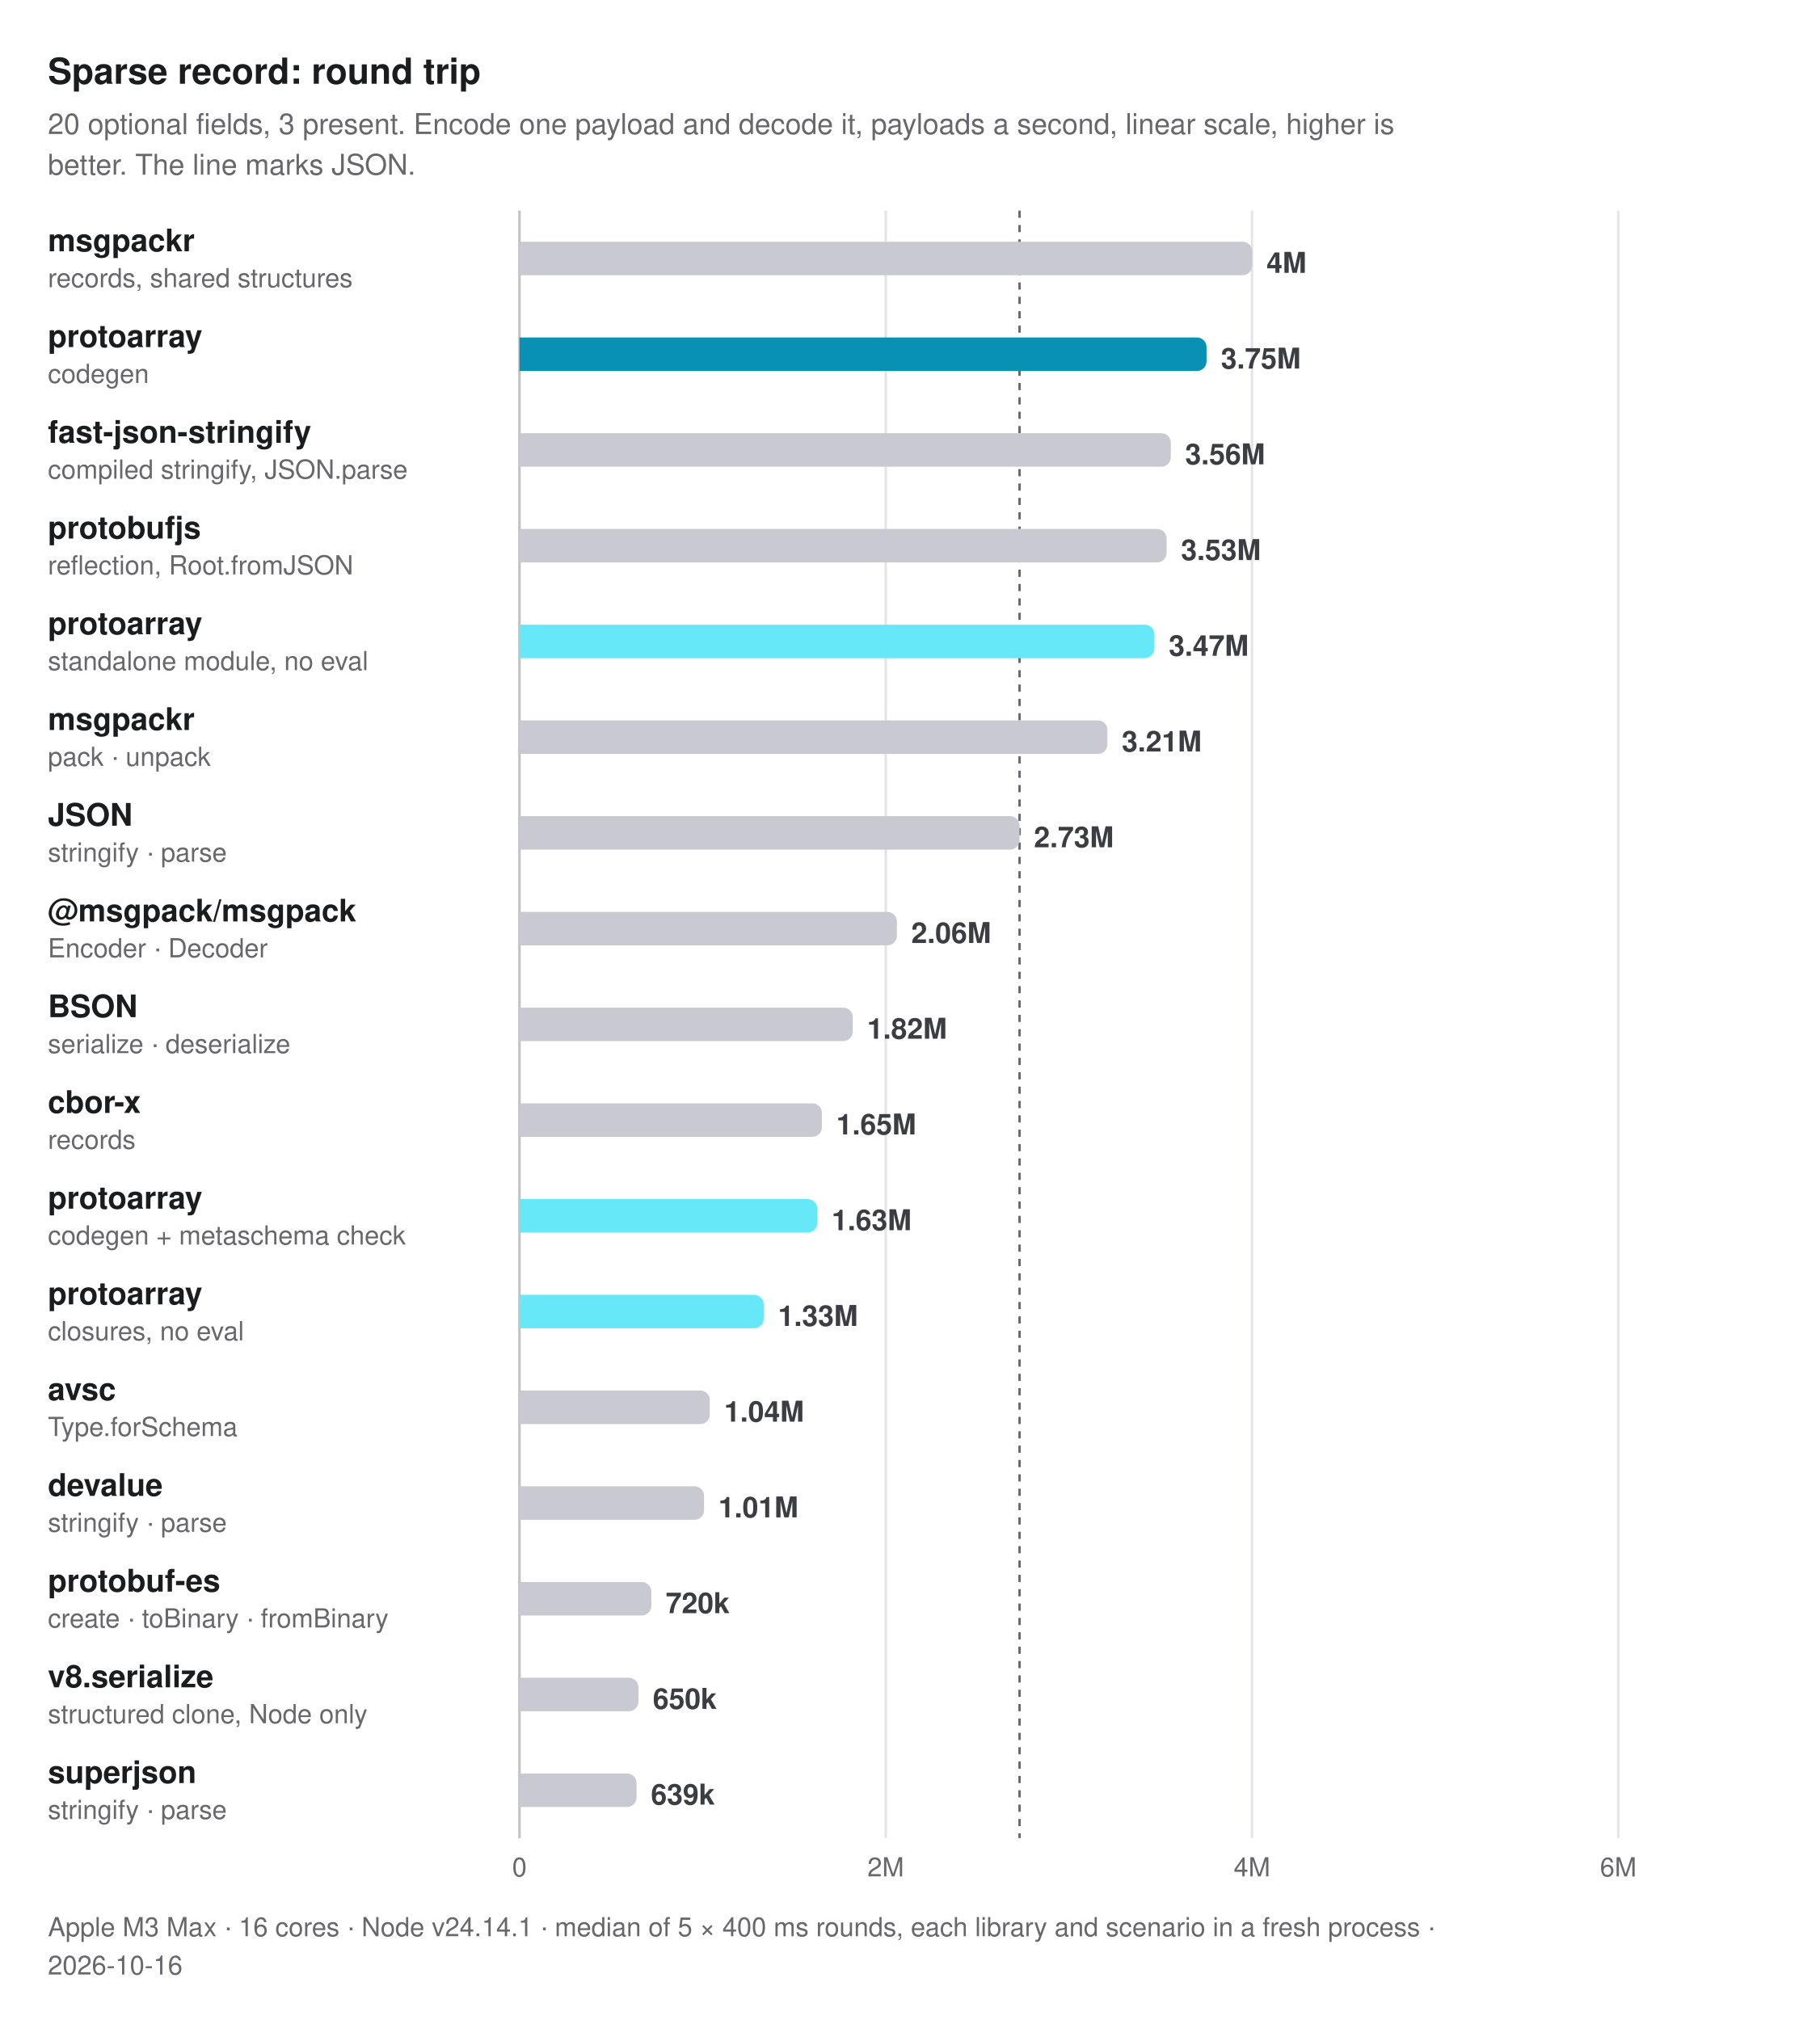
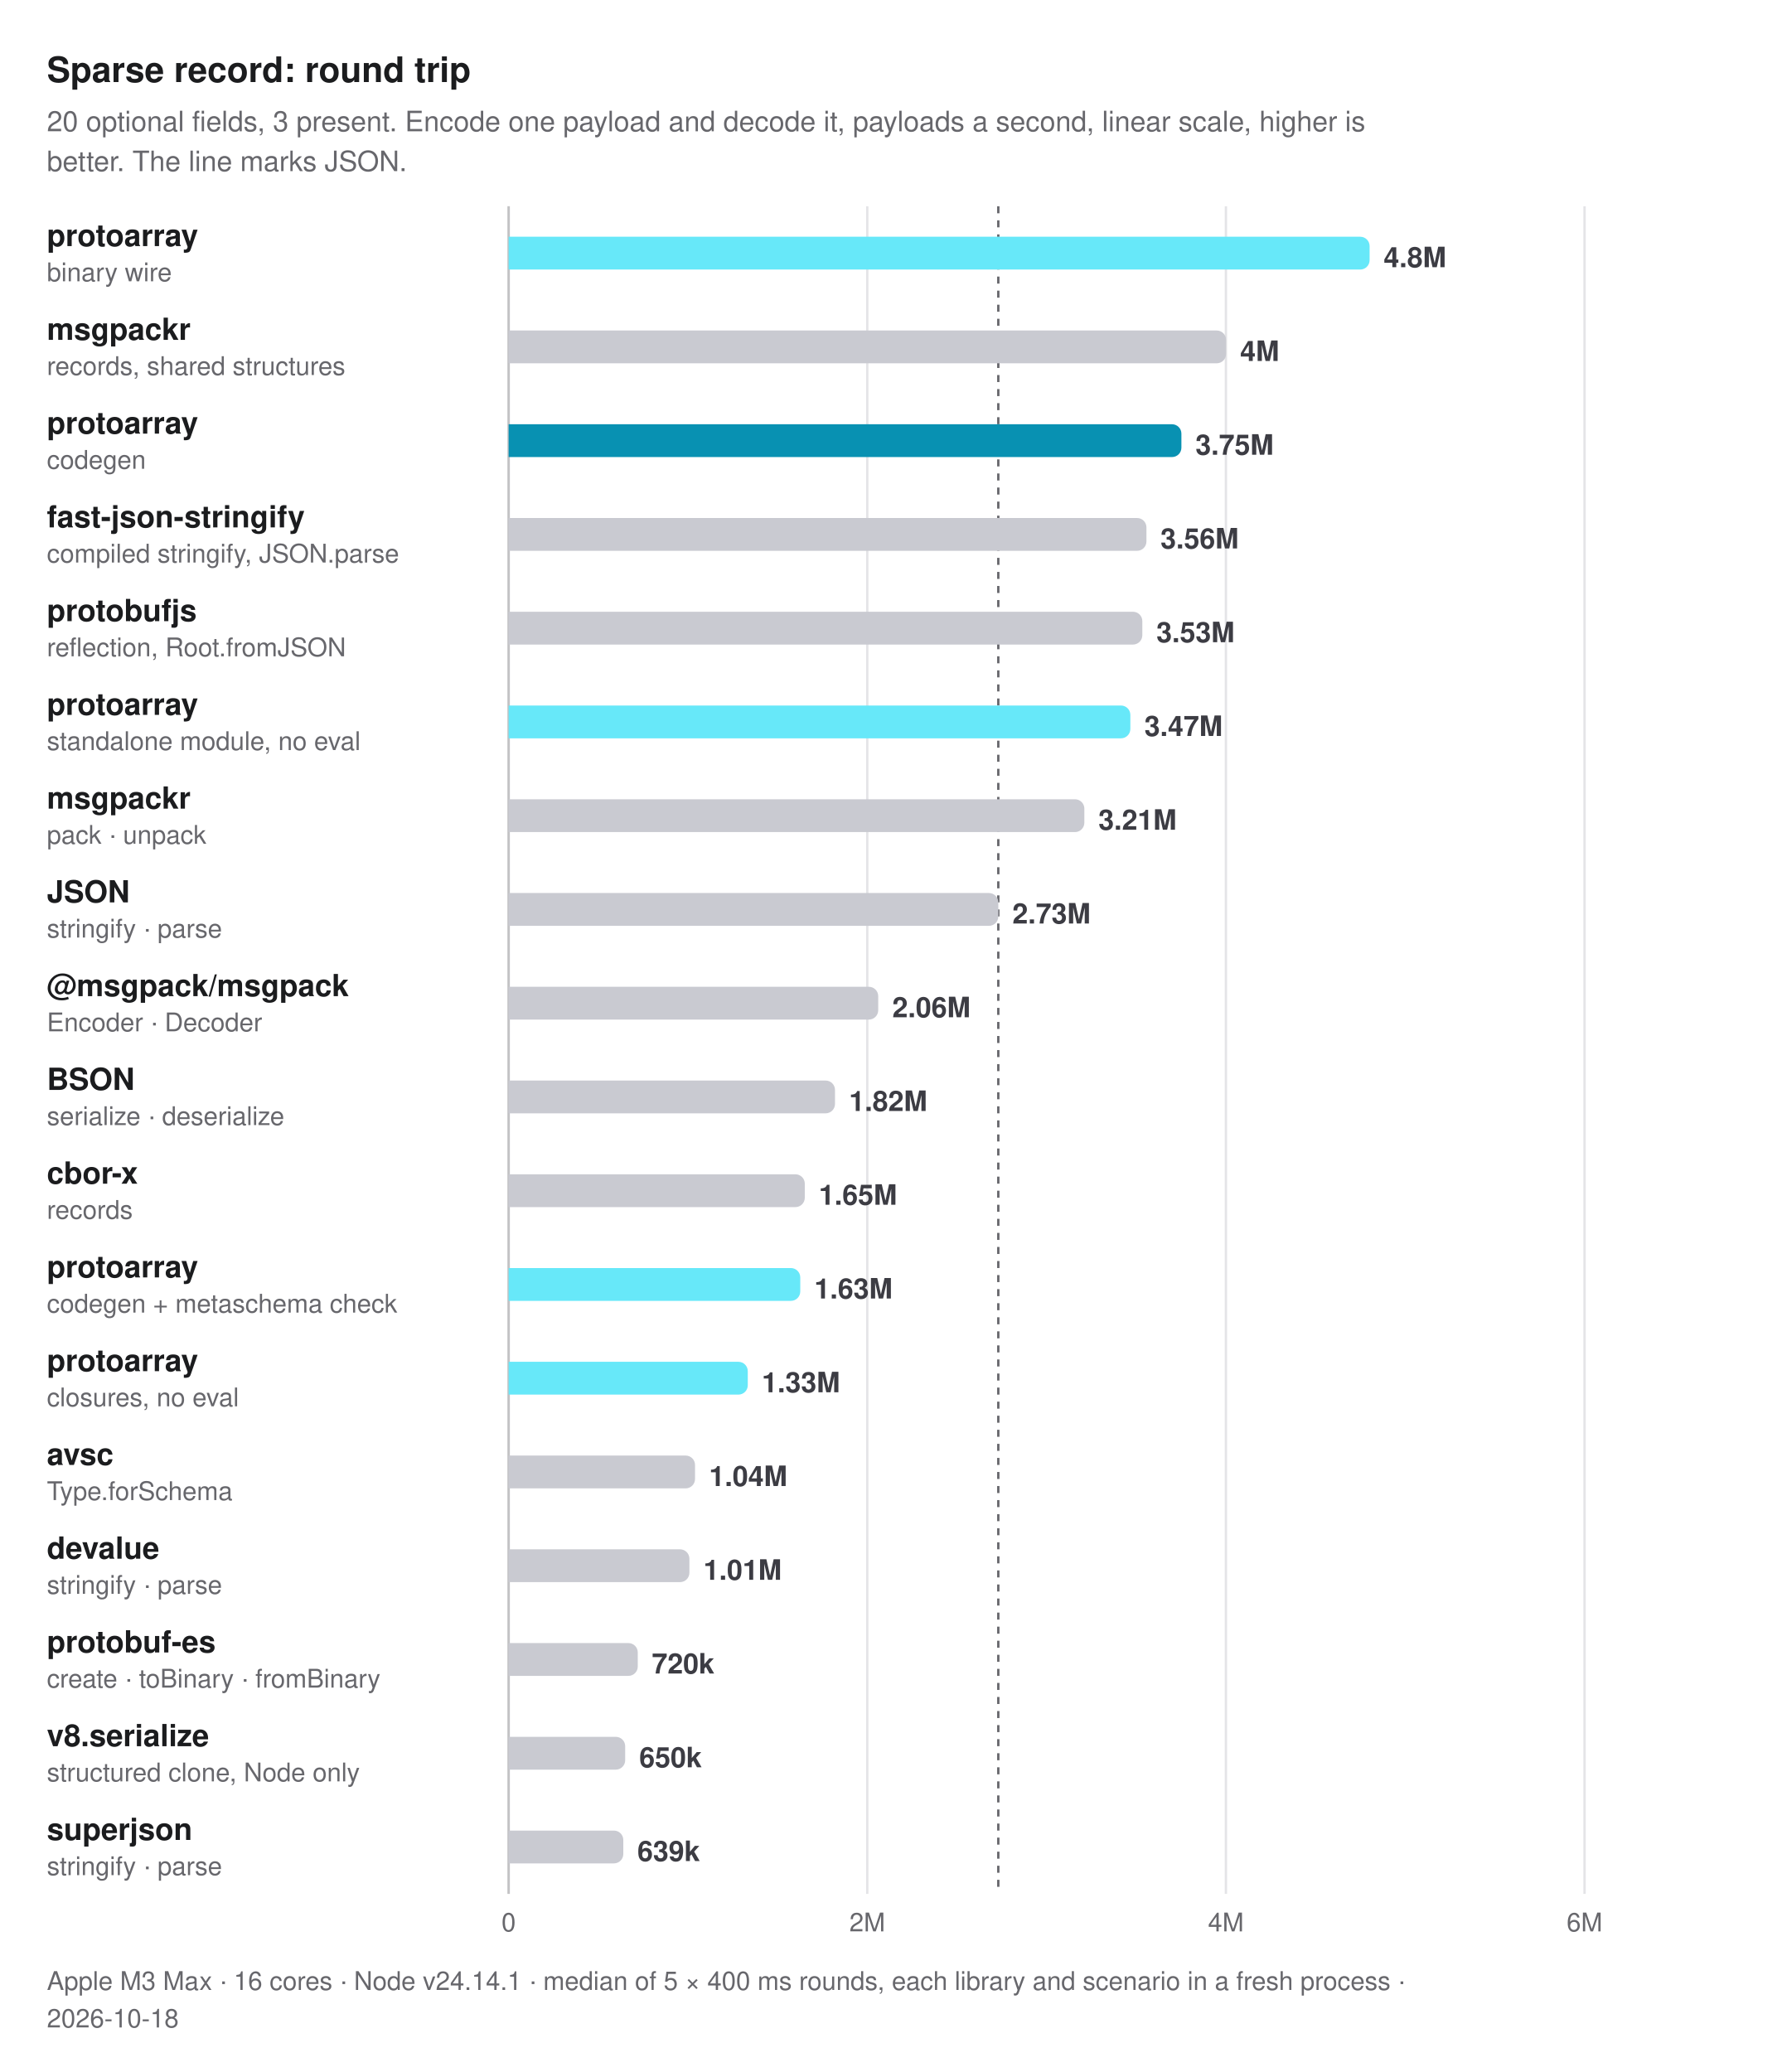
- <svg xmlns="http://www.w3.org/2000/svg" width="760" height="844" viewBox="0 0 760 844" role="img" aria-label="Sparse record: round trip. 20 optional fields, 3 present. Encode one payload and decode it, payloads a second, linear scale, higher is better. The line marks JSON.">
+ <svg xmlns="http://www.w3.org/2000/svg" width="760" height="884" viewBox="0 0 760 884" role="img" aria-label="Sparse record: round trip. 20 optional fields, 3 present. Encode one payload and decode it, payloads a second, linear scale, higher is better. The line marks JSON.">
  <style>
  text { font-family: -apple-system, BlinkMacSystemFont, "Segoe UI", Helvetica, Arial, sans-serif; }
  .title { font-size: 15px; font-weight: 700; fill: #1b1c1e; }
  .subtitle, .caption { font-size: 12px; fill: #67676c; }
  .caption { font-size: 11px; }
  .group { font-size: 11px; font-weight: 600; letter-spacing: 0.06em; fill: #67676c; }
  .label { font-size: 13px; font-weight: 600; fill: #1b1c1e; }
  .label.primary, .label.secondary { font-weight: 700; }
  .sublabel { font-size: 11px; fill: #67676c; }
  .value { font-size: 12px; font-weight: 600; fill: #3c3c43; font-variant-numeric: tabular-nums; }
  .value.small { font-size: 10px; }
  .legend { font-size: 11px; fill: #3c3c43; }
  .tick { font-size: 11px; fill: #67676c; font-variant-numeric: tabular-nums; }
  .grid { stroke: #e4e4e7; stroke-width: 1; }
  .axis { stroke: #c2c2c4; stroke-width: 1; }
  .ref { stroke: #67676c; stroke-width: 1; stroke-dasharray: 3 3; }
  .bar { fill: #c9cad1; }
  .bar.primary { fill: #0891b2; }
  .bar.secondary { fill: #67e8f9; }
  @media (prefers-color-scheme: dark) {
    .title, .label { fill: #dfdfd6; }
    .subtitle, .caption, .group, .sublabel, .tick { fill: #98989f; }
    .value, .legend { fill: #c2c2c4; }
    .grid { stroke: #2e2e32; }
    .axis { stroke: #48484c; }
    .ref { stroke: #98989f; }
    .bar { fill: #4a4b53; }
    .bar.primary { fill: #22d3ee; }
    .bar.secondary { fill: #0e7490; }
  }
</style>
  <text class="title" x="20" y="35">Sparse record: round trip</text>
  <text class="subtitle" x="20" y="56">20 optional fields, 3 present. Encode one payload and decode it, payloads a second, linear scale, higher is</text>
  <text class="subtitle" x="20" y="73">better. The line marks JSON.</text>
-   <line class="grid" x1="217" y1="88" x2="217" y2="768" />
-   <text class="tick" x="217" y="784" text-anchor="middle">0</text>
-   <line class="grid" x1="370" y1="88" x2="370" y2="768" />
-   <text class="tick" x="370" y="784" text-anchor="middle">2M</text>
-   <line class="grid" x1="523" y1="88" x2="523" y2="768" />
-   <text class="tick" x="523" y="784" text-anchor="middle">4M</text>
-   <line class="grid" x1="676" y1="88" x2="676" y2="768" />
-   <text class="tick" x="676" y="784" text-anchor="middle">6M</text>
-   <line class="axis" x1="217" y1="88" x2="217" y2="768" />
-   <line class="ref" x1="425.898" y1="88" x2="425.898" y2="768" />
+   <line class="grid" x1="217" y1="88" x2="217" y2="808" />
+   <text class="tick" x="217" y="824" text-anchor="middle">0</text>
+   <line class="grid" x1="370" y1="88" x2="370" y2="808" />
+   <text class="tick" x="370" y="824" text-anchor="middle">2M</text>
+   <line class="grid" x1="523" y1="88" x2="523" y2="808" />
+   <text class="tick" x="523" y="824" text-anchor="middle">4M</text>
+   <line class="grid" x1="676" y1="88" x2="676" y2="808" />
+   <text class="tick" x="676" y="824" text-anchor="middle">6M</text>
+   <line class="axis" x1="217" y1="88" x2="217" y2="808" />
+   <line class="ref" x1="425.898" y1="88" x2="425.898" y2="808" />
  <g>
-     <text class="label" x="20" y="105">msgpackr</text>
-     <text class="sublabel" x="20" y="120">records, shared structures</text>
-     <path class="bar" d="M217,101H519.073A4,4 0 0 1 523.073,105V111A4,4 0 0 1 519.073,115H217Z" />
-     <text class="value" x="529.073" y="114">4M</text>
+     <text class="label secondary" x="20" y="105">protoarray</text>
+     <text class="sublabel" x="20" y="120">binary wire</text>
+     <path class="bar secondary" d="M217,101H580.305A4,4 0 0 1 584.305,105V111A4,4 0 0 1 580.305,115H217Z" />
+     <text class="value" x="590.305" y="114">4.8M</text>
  </g>
  <g>
-     <text class="label primary" x="20" y="145">protoarray</text>
-     <text class="sublabel" x="20" y="160">codegen</text>
-     <path class="bar primary" d="M217,141H500.011A4,4 0 0 1 504.011,145V151A4,4 0 0 1 500.011,155H217Z" />
-     <text class="value" x="510.011" y="154">3.75M</text>
+     <text class="label" x="20" y="145">msgpackr</text>
+     <text class="sublabel" x="20" y="160">records, shared structures</text>
+     <path class="bar" d="M217,141H519.073A4,4 0 0 1 523.073,145V151A4,4 0 0 1 519.073,155H217Z" />
+     <text class="value" x="529.073" y="154">4M</text>
  </g>
  <g>
-     <text class="label" x="20" y="185">fast-json-stringify</text>
-     <text class="sublabel" x="20" y="200">compiled stringify, JSON.parse</text>
-     <path class="bar" d="M217,181H485.095A4,4 0 0 1 489.095,185V191A4,4 0 0 1 485.095,195H217Z" />
-     <text class="value" x="495.095" y="194">3.56M</text>
+     <text class="label primary" x="20" y="185">protoarray</text>
+     <text class="sublabel" x="20" y="200">codegen</text>
+     <path class="bar primary" d="M217,181H500.011A4,4 0 0 1 504.011,185V191A4,4 0 0 1 500.011,195H217Z" />
+     <text class="value" x="510.011" y="194">3.75M</text>
  </g>
  <g>
-     <text class="label" x="20" y="225">protobufjs</text>
-     <text class="sublabel" x="20" y="240">reflection, Root.fromJSON</text>
-     <path class="bar" d="M217,221H483.344A4,4 0 0 1 487.344,225V231A4,4 0 0 1 483.344,235H217Z" />
-     <text class="value" x="493.344" y="234">3.53M</text>
+     <text class="label" x="20" y="225">fast-json-stringify</text>
+     <text class="sublabel" x="20" y="240">compiled stringify, JSON.parse</text>
+     <path class="bar" d="M217,221H485.095A4,4 0 0 1 489.095,225V231A4,4 0 0 1 485.095,235H217Z" />
+     <text class="value" x="495.095" y="234">3.56M</text>
  </g>
  <g>
-     <text class="label secondary" x="20" y="265">protoarray</text>
-     <text class="sublabel" x="20" y="280">standalone module, no eval</text>
-     <path class="bar secondary" d="M217,261H478.235A4,4 0 0 1 482.235,265V271A4,4 0 0 1 478.235,275H217Z" />
-     <text class="value" x="488.235" y="274">3.47M</text>
+     <text class="label" x="20" y="265">protobufjs</text>
+     <text class="sublabel" x="20" y="280">reflection, Root.fromJSON</text>
+     <path class="bar" d="M217,261H483.344A4,4 0 0 1 487.344,265V271A4,4 0 0 1 483.344,275H217Z" />
+     <text class="value" x="493.344" y="274">3.53M</text>
  </g>
  <g>
-     <text class="label" x="20" y="305">msgpackr</text>
-     <text class="sublabel" x="20" y="320">pack · unpack</text>
-     <path class="bar" d="M217,301H458.609A4,4 0 0 1 462.609,305V311A4,4 0 0 1 458.609,315H217Z" />
-     <text class="value" x="468.609" y="314">3.21M</text>
+     <text class="label secondary" x="20" y="305">protoarray</text>
+     <text class="sublabel" x="20" y="320">standalone module, no eval</text>
+     <path class="bar secondary" d="M217,301H478.235A4,4 0 0 1 482.235,305V311A4,4 0 0 1 478.235,315H217Z" />
+     <text class="value" x="488.235" y="314">3.47M</text>
  </g>
  <g>
-     <text class="label" x="20" y="345">JSON</text>
-     <text class="sublabel" x="20" y="360">stringify · parse</text>
-     <path class="bar" d="M217,341H421.898A4,4 0 0 1 425.898,345V351A4,4 0 0 1 421.898,355H217Z" />
-     <text class="value" x="431.898" y="354">2.73M</text>
+     <text class="label" x="20" y="345">msgpackr</text>
+     <text class="sublabel" x="20" y="360">pack · unpack</text>
+     <path class="bar" d="M217,341H458.609A4,4 0 0 1 462.609,345V351A4,4 0 0 1 458.609,355H217Z" />
+     <text class="value" x="468.609" y="354">3.21M</text>
  </g>
  <g>
-     <text class="label" x="20" y="385">@msgpack/msgpack</text>
-     <text class="sublabel" x="20" y="400">Encoder · Decoder</text>
-     <path class="bar" d="M217,381H370.668A4,4 0 0 1 374.668,385V391A4,4 0 0 1 370.668,395H217Z" />
-     <text class="value" x="380.668" y="394">2.06M</text>
+     <text class="label" x="20" y="385">JSON</text>
+     <text class="sublabel" x="20" y="400">stringify · parse</text>
+     <path class="bar" d="M217,381H421.898A4,4 0 0 1 425.898,385V391A4,4 0 0 1 421.898,395H217Z" />
+     <text class="value" x="431.898" y="394">2.73M</text>
  </g>
  <g>
-     <text class="label" x="20" y="425">BSON</text>
-     <text class="sublabel" x="20" y="440">serialize · deserialize</text>
-     <path class="bar" d="M217,421H352.226A4,4 0 0 1 356.226,425V431A4,4 0 0 1 352.226,435H217Z" />
-     <text class="value" x="362.226" y="434">1.82M</text>
+     <text class="label" x="20" y="425">@msgpack/msgpack</text>
+     <text class="sublabel" x="20" y="440">Encoder · Decoder</text>
+     <path class="bar" d="M217,421H370.668A4,4 0 0 1 374.668,425V431A4,4 0 0 1 370.668,435H217Z" />
+     <text class="value" x="380.668" y="434">2.06M</text>
  </g>
  <g>
-     <text class="label" x="20" y="465">cbor-x</text>
-     <text class="sublabel" x="20" y="480">records</text>
-     <path class="bar" d="M217,461H339.342A4,4 0 0 1 343.342,465V471A4,4 0 0 1 339.342,475H217Z" />
-     <text class="value" x="349.342" y="474">1.65M</text>
+     <text class="label" x="20" y="465">BSON</text>
+     <text class="sublabel" x="20" y="480">serialize · deserialize</text>
+     <path class="bar" d="M217,461H352.226A4,4 0 0 1 356.226,465V471A4,4 0 0 1 352.226,475H217Z" />
+     <text class="value" x="362.226" y="474">1.82M</text>
  </g>
  <g>
-     <text class="label secondary" x="20" y="505">protoarray</text>
-     <text class="sublabel" x="20" y="520">codegen + metaschema check</text>
-     <path class="bar secondary" d="M217,501H337.411A4,4 0 0 1 341.411,505V511A4,4 0 0 1 337.411,515H217Z" />
-     <text class="value" x="347.411" y="514">1.63M</text>
+     <text class="label" x="20" y="505">cbor-x</text>
+     <text class="sublabel" x="20" y="520">records</text>
+     <path class="bar" d="M217,501H339.342A4,4 0 0 1 343.342,505V511A4,4 0 0 1 339.342,515H217Z" />
+     <text class="value" x="349.342" y="514">1.65M</text>
  </g>
  <g>
    <text class="label secondary" x="20" y="545">protoarray</text>
-     <text class="sublabel" x="20" y="560">closures, no eval</text>
-     <path class="bar secondary" d="M217,541H315.016A4,4 0 0 1 319.016,545V551A4,4 0 0 1 315.016,555H217Z" />
-     <text class="value" x="325.016" y="554">1.33M</text>
+     <text class="sublabel" x="20" y="560">codegen + metaschema check</text>
+     <path class="bar secondary" d="M217,541H337.411A4,4 0 0 1 341.411,545V551A4,4 0 0 1 337.411,555H217Z" />
+     <text class="value" x="347.411" y="554">1.63M</text>
  </g>
  <g>
-     <text class="label" x="20" y="585">avsc</text>
-     <text class="sublabel" x="20" y="600">Type.forSchema</text>
-     <path class="bar" d="M217,581H292.511A4,4 0 0 1 296.511,585V591A4,4 0 0 1 292.511,595H217Z" />
-     <text class="value" x="302.511" y="594">1.04M</text>
+     <text class="label secondary" x="20" y="585">protoarray</text>
+     <text class="sublabel" x="20" y="600">closures, no eval</text>
+     <path class="bar secondary" d="M217,581H315.016A4,4 0 0 1 319.016,585V591A4,4 0 0 1 315.016,595H217Z" />
+     <text class="value" x="325.016" y="594">1.33M</text>
  </g>
  <g>
-     <text class="label" x="20" y="625">devalue</text>
-     <text class="sublabel" x="20" y="640">stringify · parse</text>
-     <path class="bar" d="M217,621H290.115A4,4 0 0 1 294.115,625V631A4,4 0 0 1 290.115,635H217Z" />
-     <text class="value" x="300.115" y="634">1.01M</text>
+     <text class="label" x="20" y="625">avsc</text>
+     <text class="sublabel" x="20" y="640">Type.forSchema</text>
+     <path class="bar" d="M217,621H292.511A4,4 0 0 1 296.511,625V631A4,4 0 0 1 292.511,635H217Z" />
+     <text class="value" x="302.511" y="634">1.04M</text>
  </g>
  <g>
-     <text class="label" x="20" y="665">protobuf-es</text>
-     <text class="sublabel" x="20" y="680">create · toBinary · fromBinary</text>
-     <path class="bar" d="M217,661H268.087A4,4 0 0 1 272.087,665V671A4,4 0 0 1 268.087,675H217Z" />
-     <text class="value" x="278.087" y="674">720k</text>
+     <text class="label" x="20" y="665">devalue</text>
+     <text class="sublabel" x="20" y="680">stringify · parse</text>
+     <path class="bar" d="M217,661H290.115A4,4 0 0 1 294.115,665V671A4,4 0 0 1 290.115,675H217Z" />
+     <text class="value" x="300.115" y="674">1.01M</text>
  </g>
  <g>
-     <text class="label" x="20" y="705">v8.serialize</text>
-     <text class="sublabel" x="20" y="720">structured clone, Node only</text>
-     <path class="bar" d="M217,701H262.715A4,4 0 0 1 266.715,705V711A4,4 0 0 1 262.715,715H217Z" />
-     <text class="value" x="272.715" y="714">650k</text>
+     <text class="label" x="20" y="705">protobuf-es</text>
+     <text class="sublabel" x="20" y="720">create · toBinary · fromBinary</text>
+     <path class="bar" d="M217,701H268.087A4,4 0 0 1 272.087,705V711A4,4 0 0 1 268.087,715H217Z" />
+     <text class="value" x="278.087" y="714">720k</text>
  </g>
  <g>
-     <text class="label" x="20" y="745">superjson</text>
-     <text class="sublabel" x="20" y="760">stringify · parse</text>
-     <path class="bar" d="M217,741H261.916A4,4 0 0 1 265.916,745V751A4,4 0 0 1 261.916,755H217Z" />
-     <text class="value" x="271.916" y="754">639k</text>
+     <text class="label" x="20" y="745">v8.serialize</text>
+     <text class="sublabel" x="20" y="760">structured clone, Node only</text>
+     <path class="bar" d="M217,741H262.715A4,4 0 0 1 266.715,745V751A4,4 0 0 1 262.715,755H217Z" />
+     <text class="value" x="272.715" y="754">650k</text>
  </g>
-   <text class="caption" x="20" y="809">Apple M3 Max · 16 cores · Node v24.14.1 · median of 5 × 400 ms rounds, each library and scenario in a fresh process ·</text>
-   <text class="caption" x="20" y="825">2026-10-16</text>
+   <g>
+     <text class="label" x="20" y="785">superjson</text>
+     <text class="sublabel" x="20" y="800">stringify · parse</text>
+     <path class="bar" d="M217,781H261.916A4,4 0 0 1 265.916,785V791A4,4 0 0 1 261.916,795H217Z" />
+     <text class="value" x="271.916" y="794">639k</text>
+   </g>
+   <text class="caption" x="20" y="849">Apple M3 Max · 16 cores · Node v24.14.1 · median of 5 × 400 ms rounds, each library and scenario in a fresh process ·</text>
+   <text class="caption" x="20" y="865">2026-10-18</text>
</svg>
